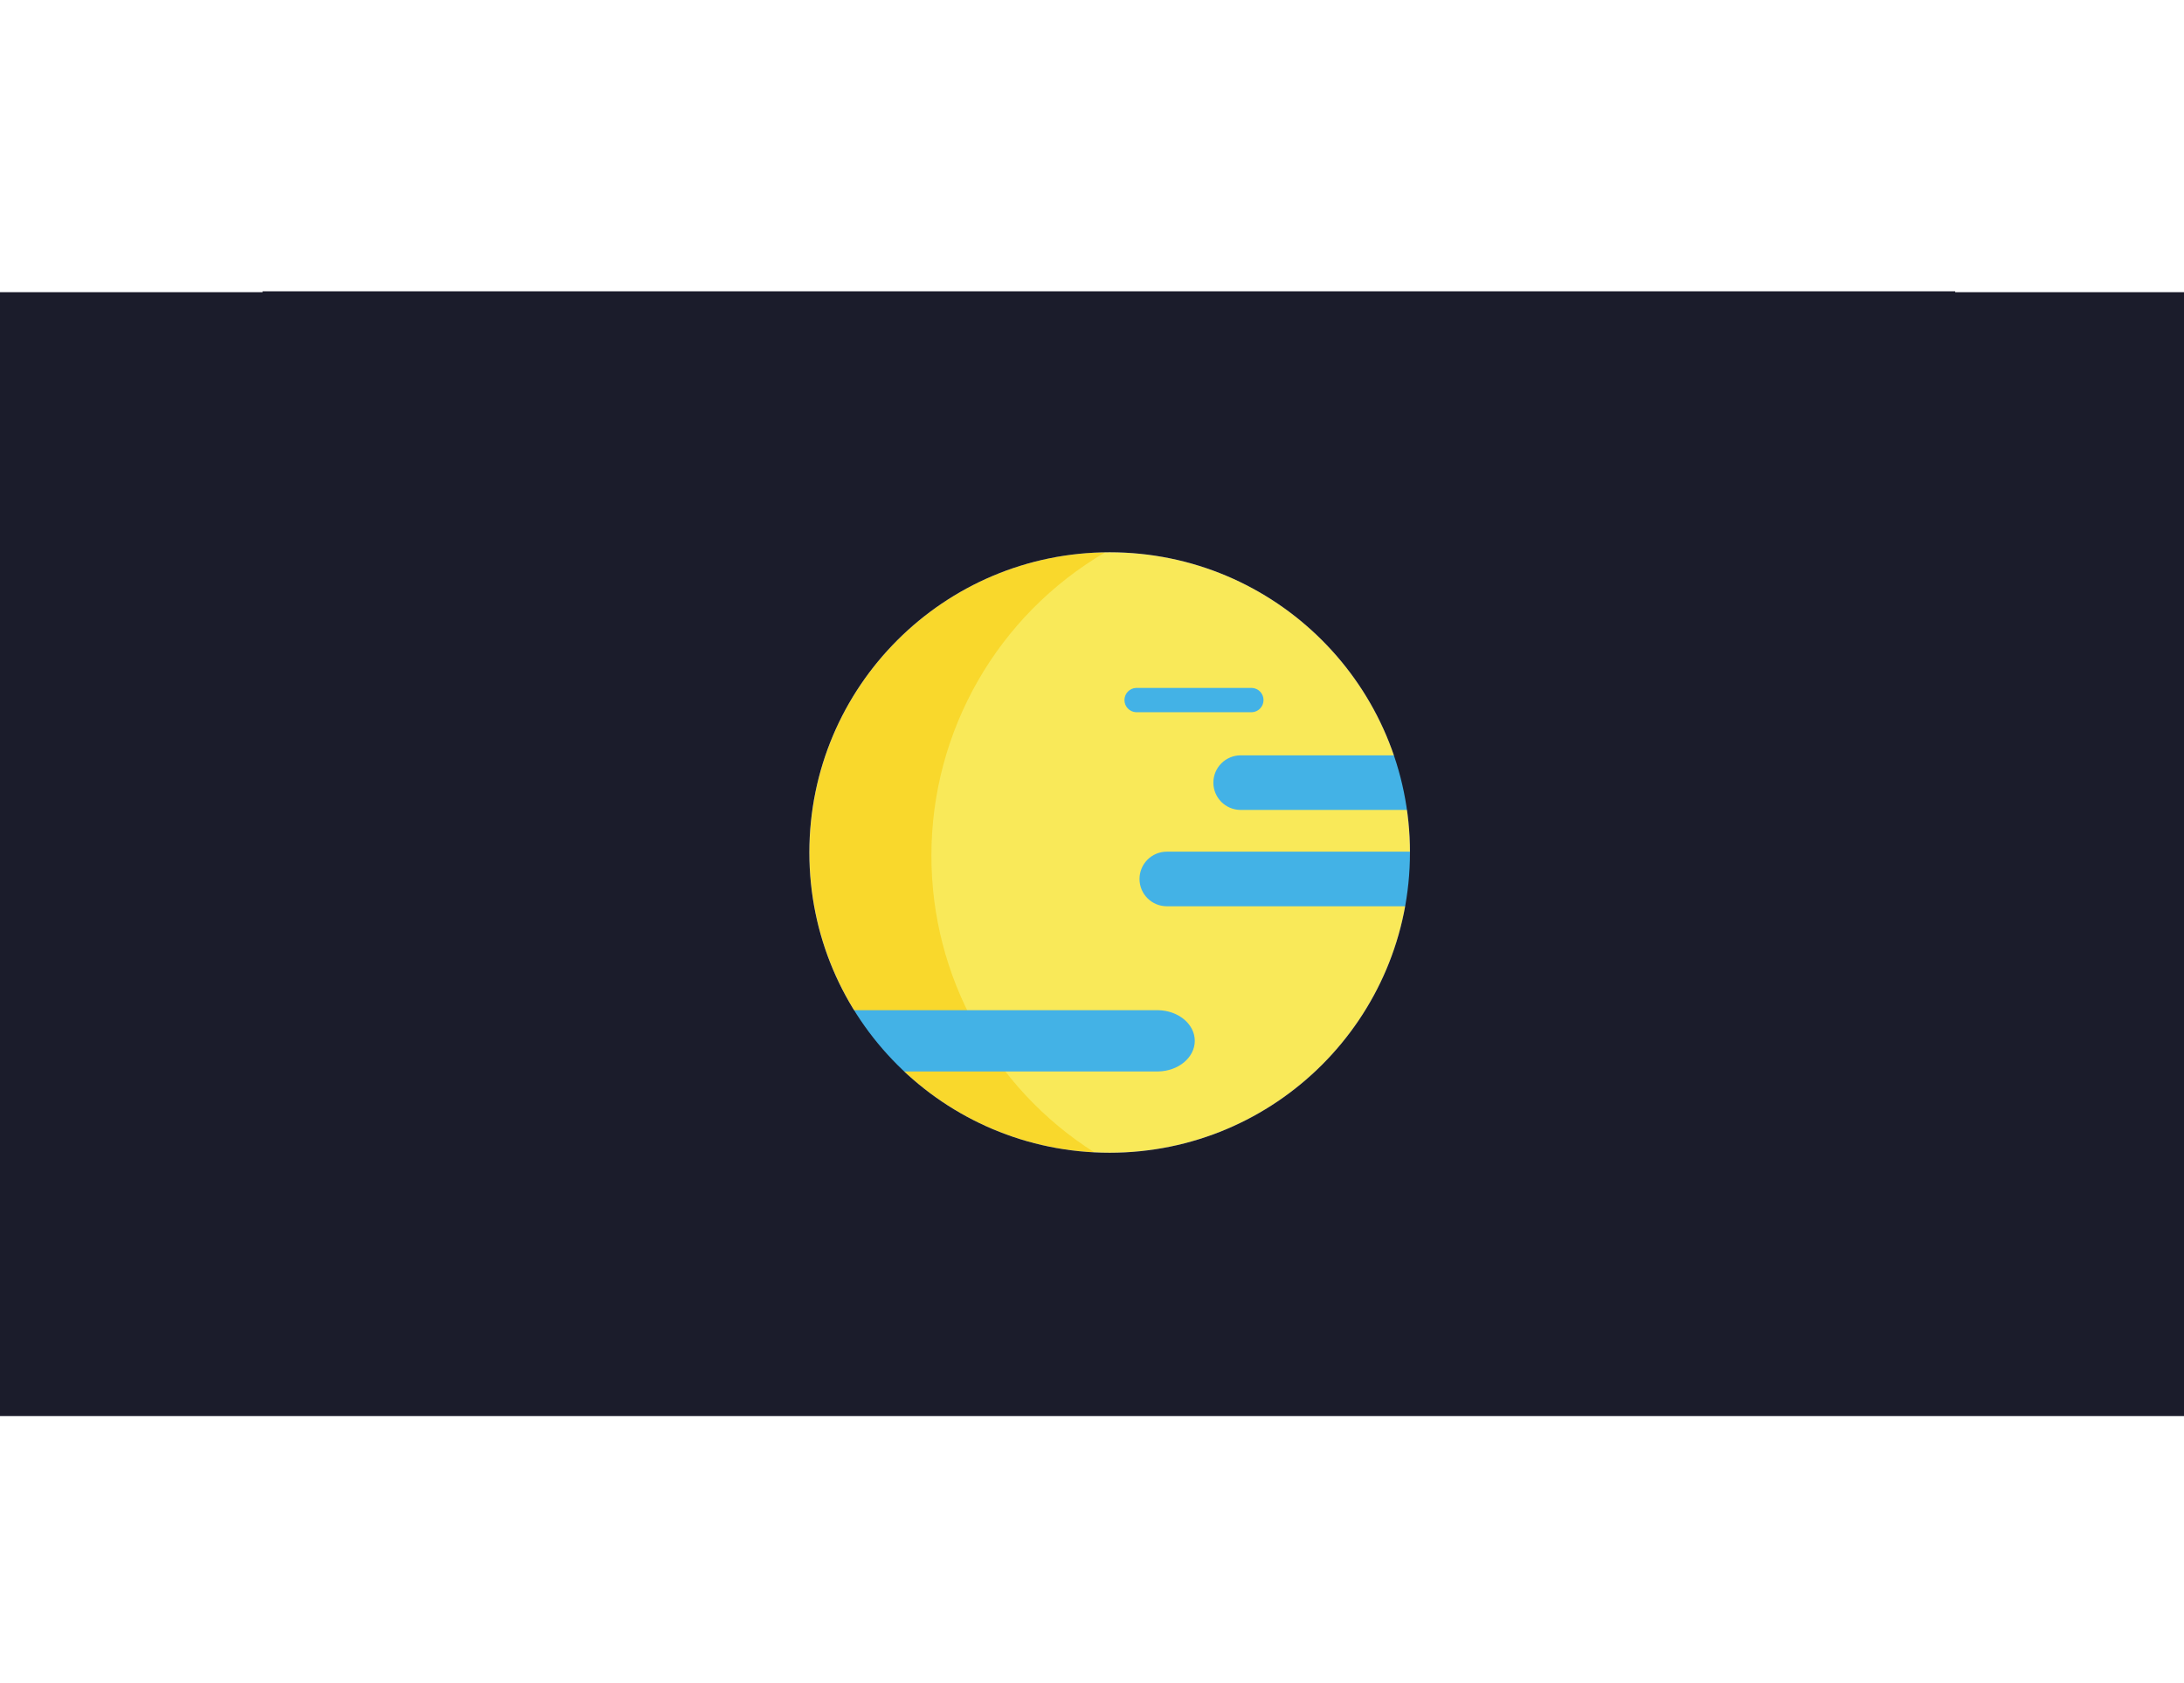
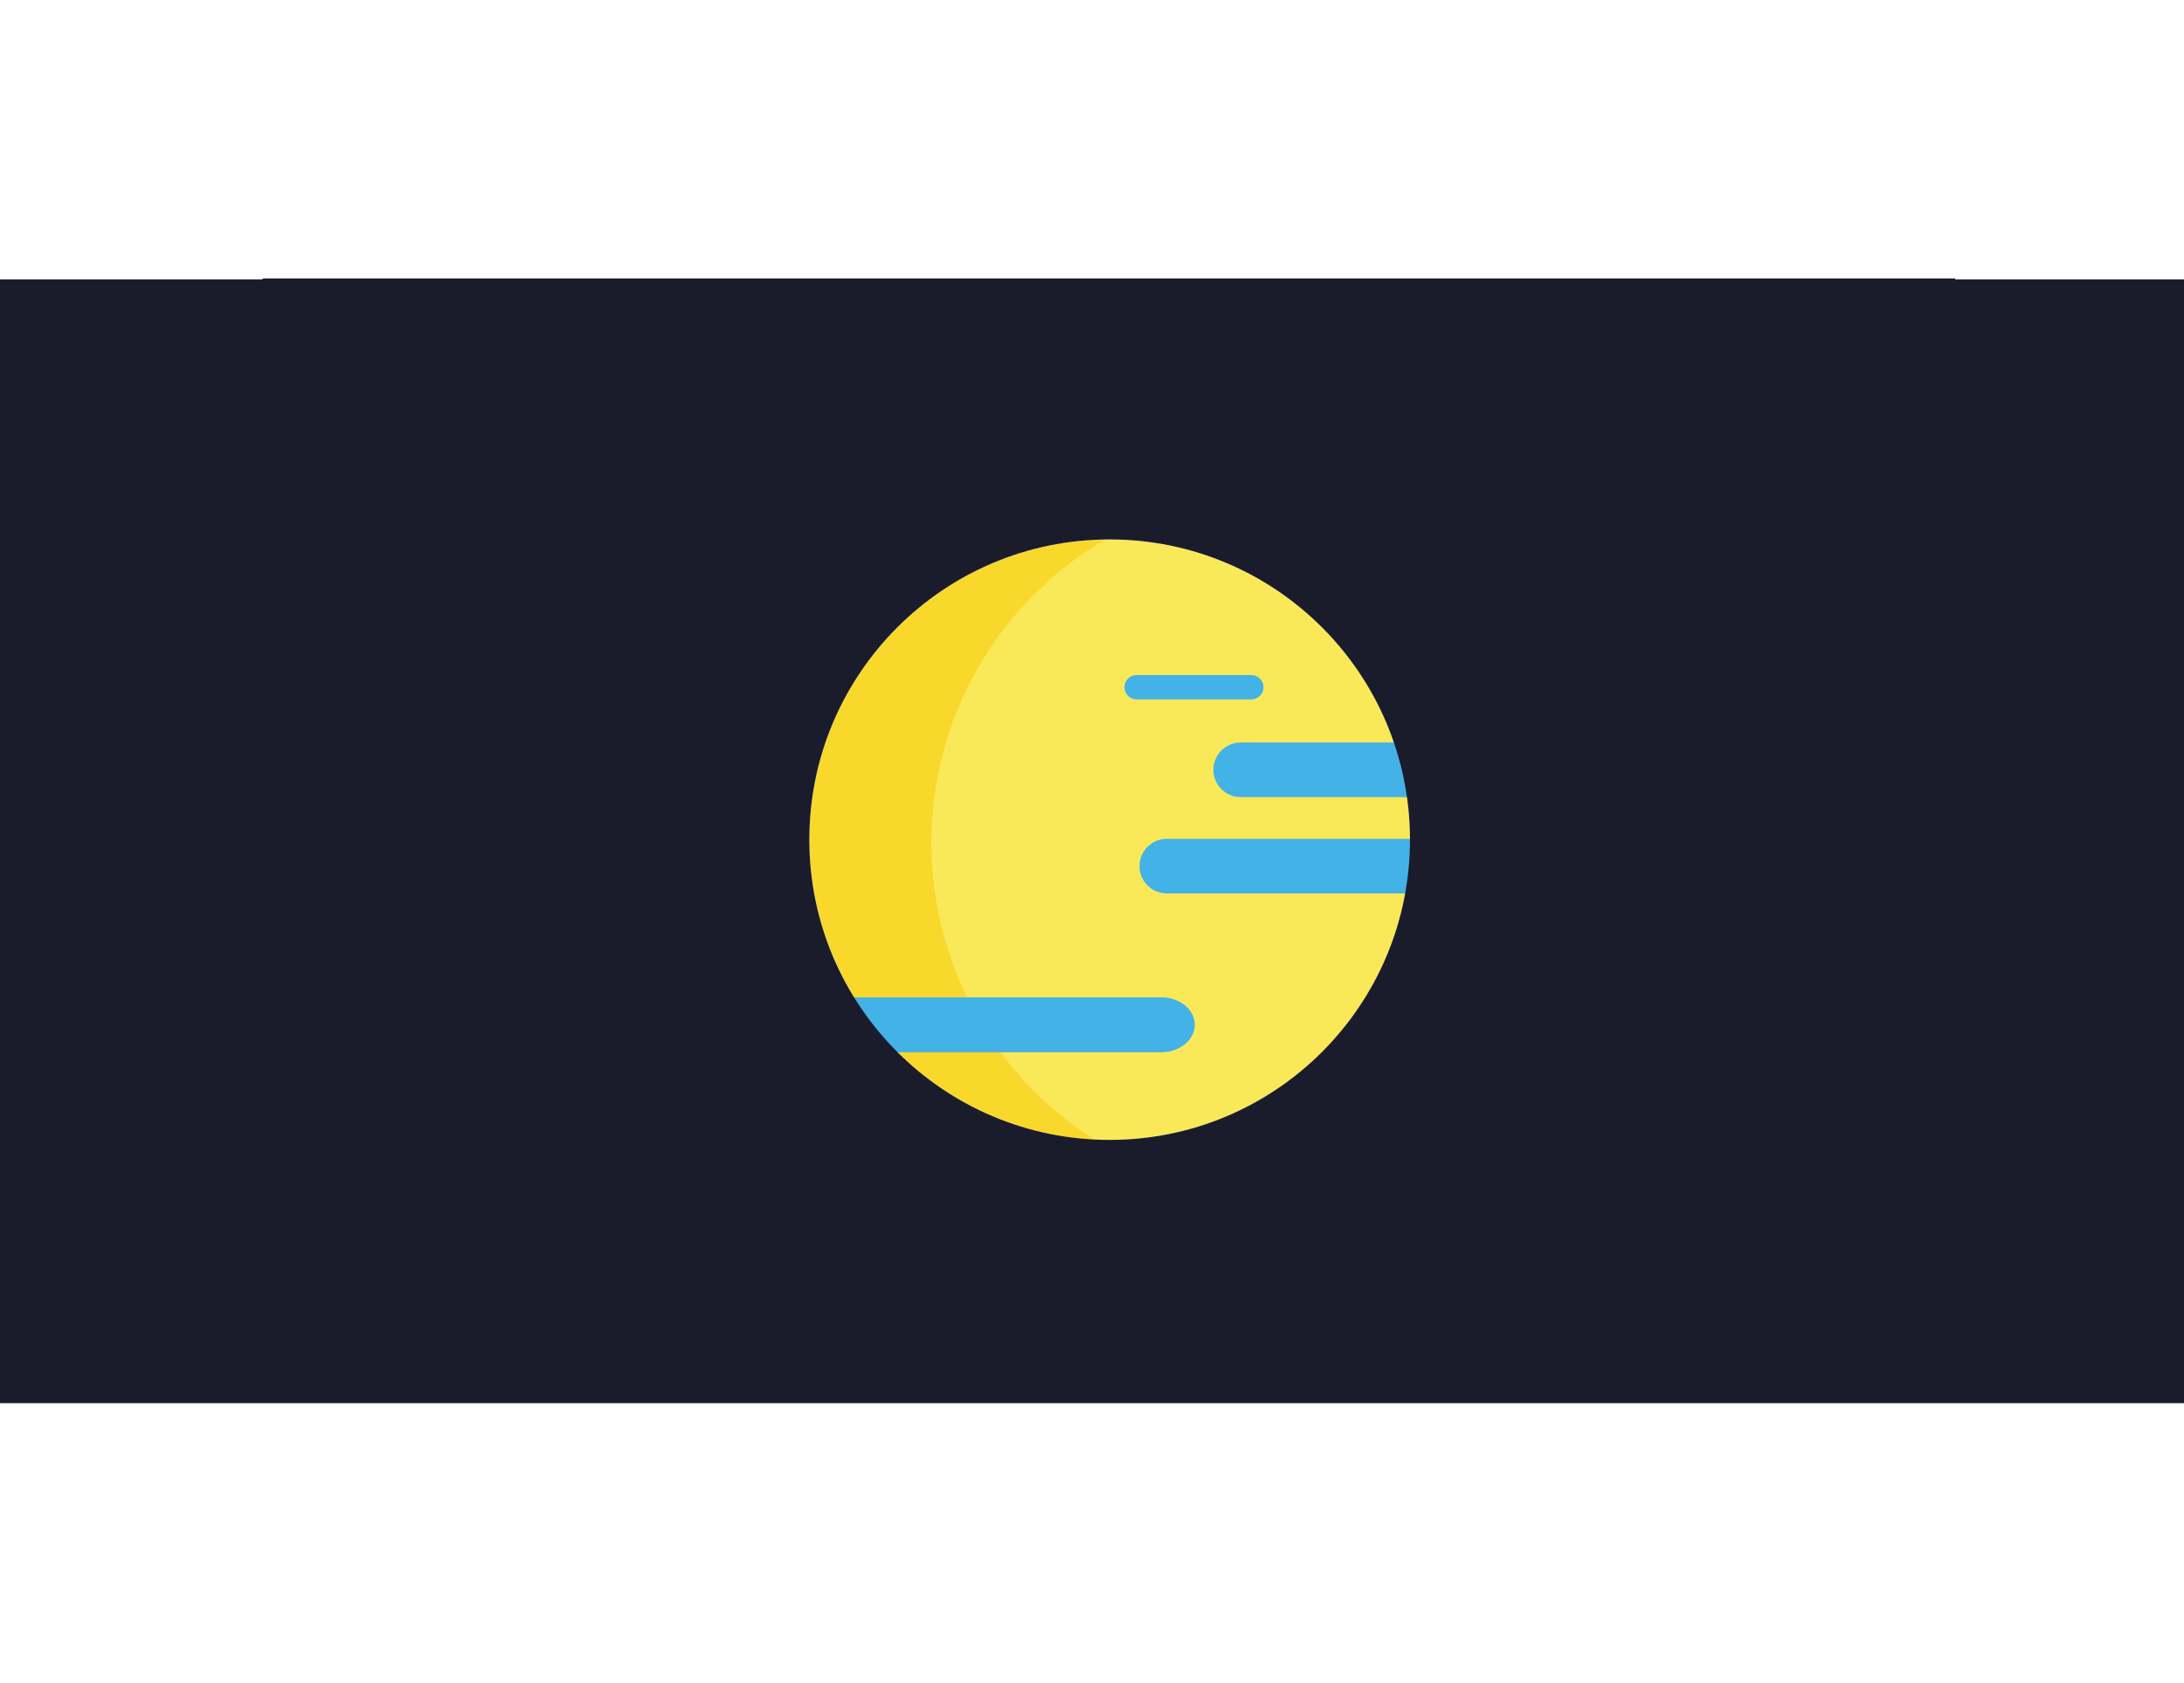
<svg xmlns="http://www.w3.org/2000/svg" viewBox="0 0 680 524">
  <defs>
    <style>.cls-1{fill:#f9e959;}.cls-2{fill:#f9c700;opacity:0.5;}.cls-3{fill:#43b2e6;}.cls-4{fill:#1b1c2b;}</style>
  </defs>
  <g id="Moon">
-     <circle class="cls-1" cx="345.5" cy="265.5" r="93.5" />
-     <path class="cls-2" d="M290,266.5A109.46,109.46,0,0,1,344.13,172a93.5,93.5,0,0,0-3.44,186.86A109.4,109.4,0,0,1,290,266.5Z" />
+     <circle class="cls-1" cx="345.5" cy="261.5" r="93.5" />
+     <path class="cls-2" d="M290,262.5A109.46,109.46,0,0,1,344.13,168a93.5,93.5,0,0,0-3.44,186.86A109.4,109.4,0,0,1,290,262.5Z" />
  </g>
  <g id="Pattern">
-     <path class="cls-3" d="M467.22,235.24H386.29a8.49,8.49,0,0,0,0,17h80.93a8.49,8.49,0,0,0,0-17Z" />
-     <path class="cls-3" d="M389.81,214.24H353.7a3.79,3.79,0,0,0,0,7.57h36.11a3.79,3.79,0,0,0,0-7.57Z" />
-     <path class="cls-3" d="M360.61,314.61H249.39c-6.31.12-11.39,4.34-11.39,9.54s5.08,9.42,11.39,9.54H360.61c6.31-.12,11.39-4.34,11.39-9.54S366.92,314.73,360.61,314.61Z" />
-     <path class="cls-3" d="M444.22,265.24H363.29a8.49,8.49,0,0,0,0,17h80.93a8.49,8.49,0,0,0,0-17Z" />
+     <path class="cls-3" d="M467.22,231.24H386.29a8.49,8.49,0,0,0,0,17h80.93a8.49,8.49,0,0,0,0-17Z" />
+     <path class="cls-3" d="M389.81,210.24H353.7a3.79,3.79,0,0,0,0,7.57h36.11a3.79,3.79,0,0,0,0-7.57Z" />
+     <path class="cls-3" d="M361.8,310.61H262.2c-5.65.1-10.2,3.89-10.2,8.54s4.55,8.44,10.2,8.55h99.6c5.65-.11,10.2-3.89,10.2-8.55S367.45,310.71,361.8,310.61Z" />
+     <path class="cls-3" d="M444.22,261.24H363.29a8.49,8.49,0,0,0,0,17h80.93a8.49,8.49,0,0,0,0-17Z" />
  </g>
  <g id="Background">
-     <path class="cls-4" d="M608.76,91v-.28h-527V91H0V441H680V91ZM345.5,359A93.5,93.5,0,1,1,439,265.5,93.5,93.5,0,0,1,345.5,359Z" />
+     <path class="cls-4" d="M608.76,87v-.28h-527V87H0V437H680V87ZM345.5,355A93.5,93.5,0,1,1,439,261.5,93.5,93.5,0,0,1,345.5,355Z" />
  </g>
</svg>
